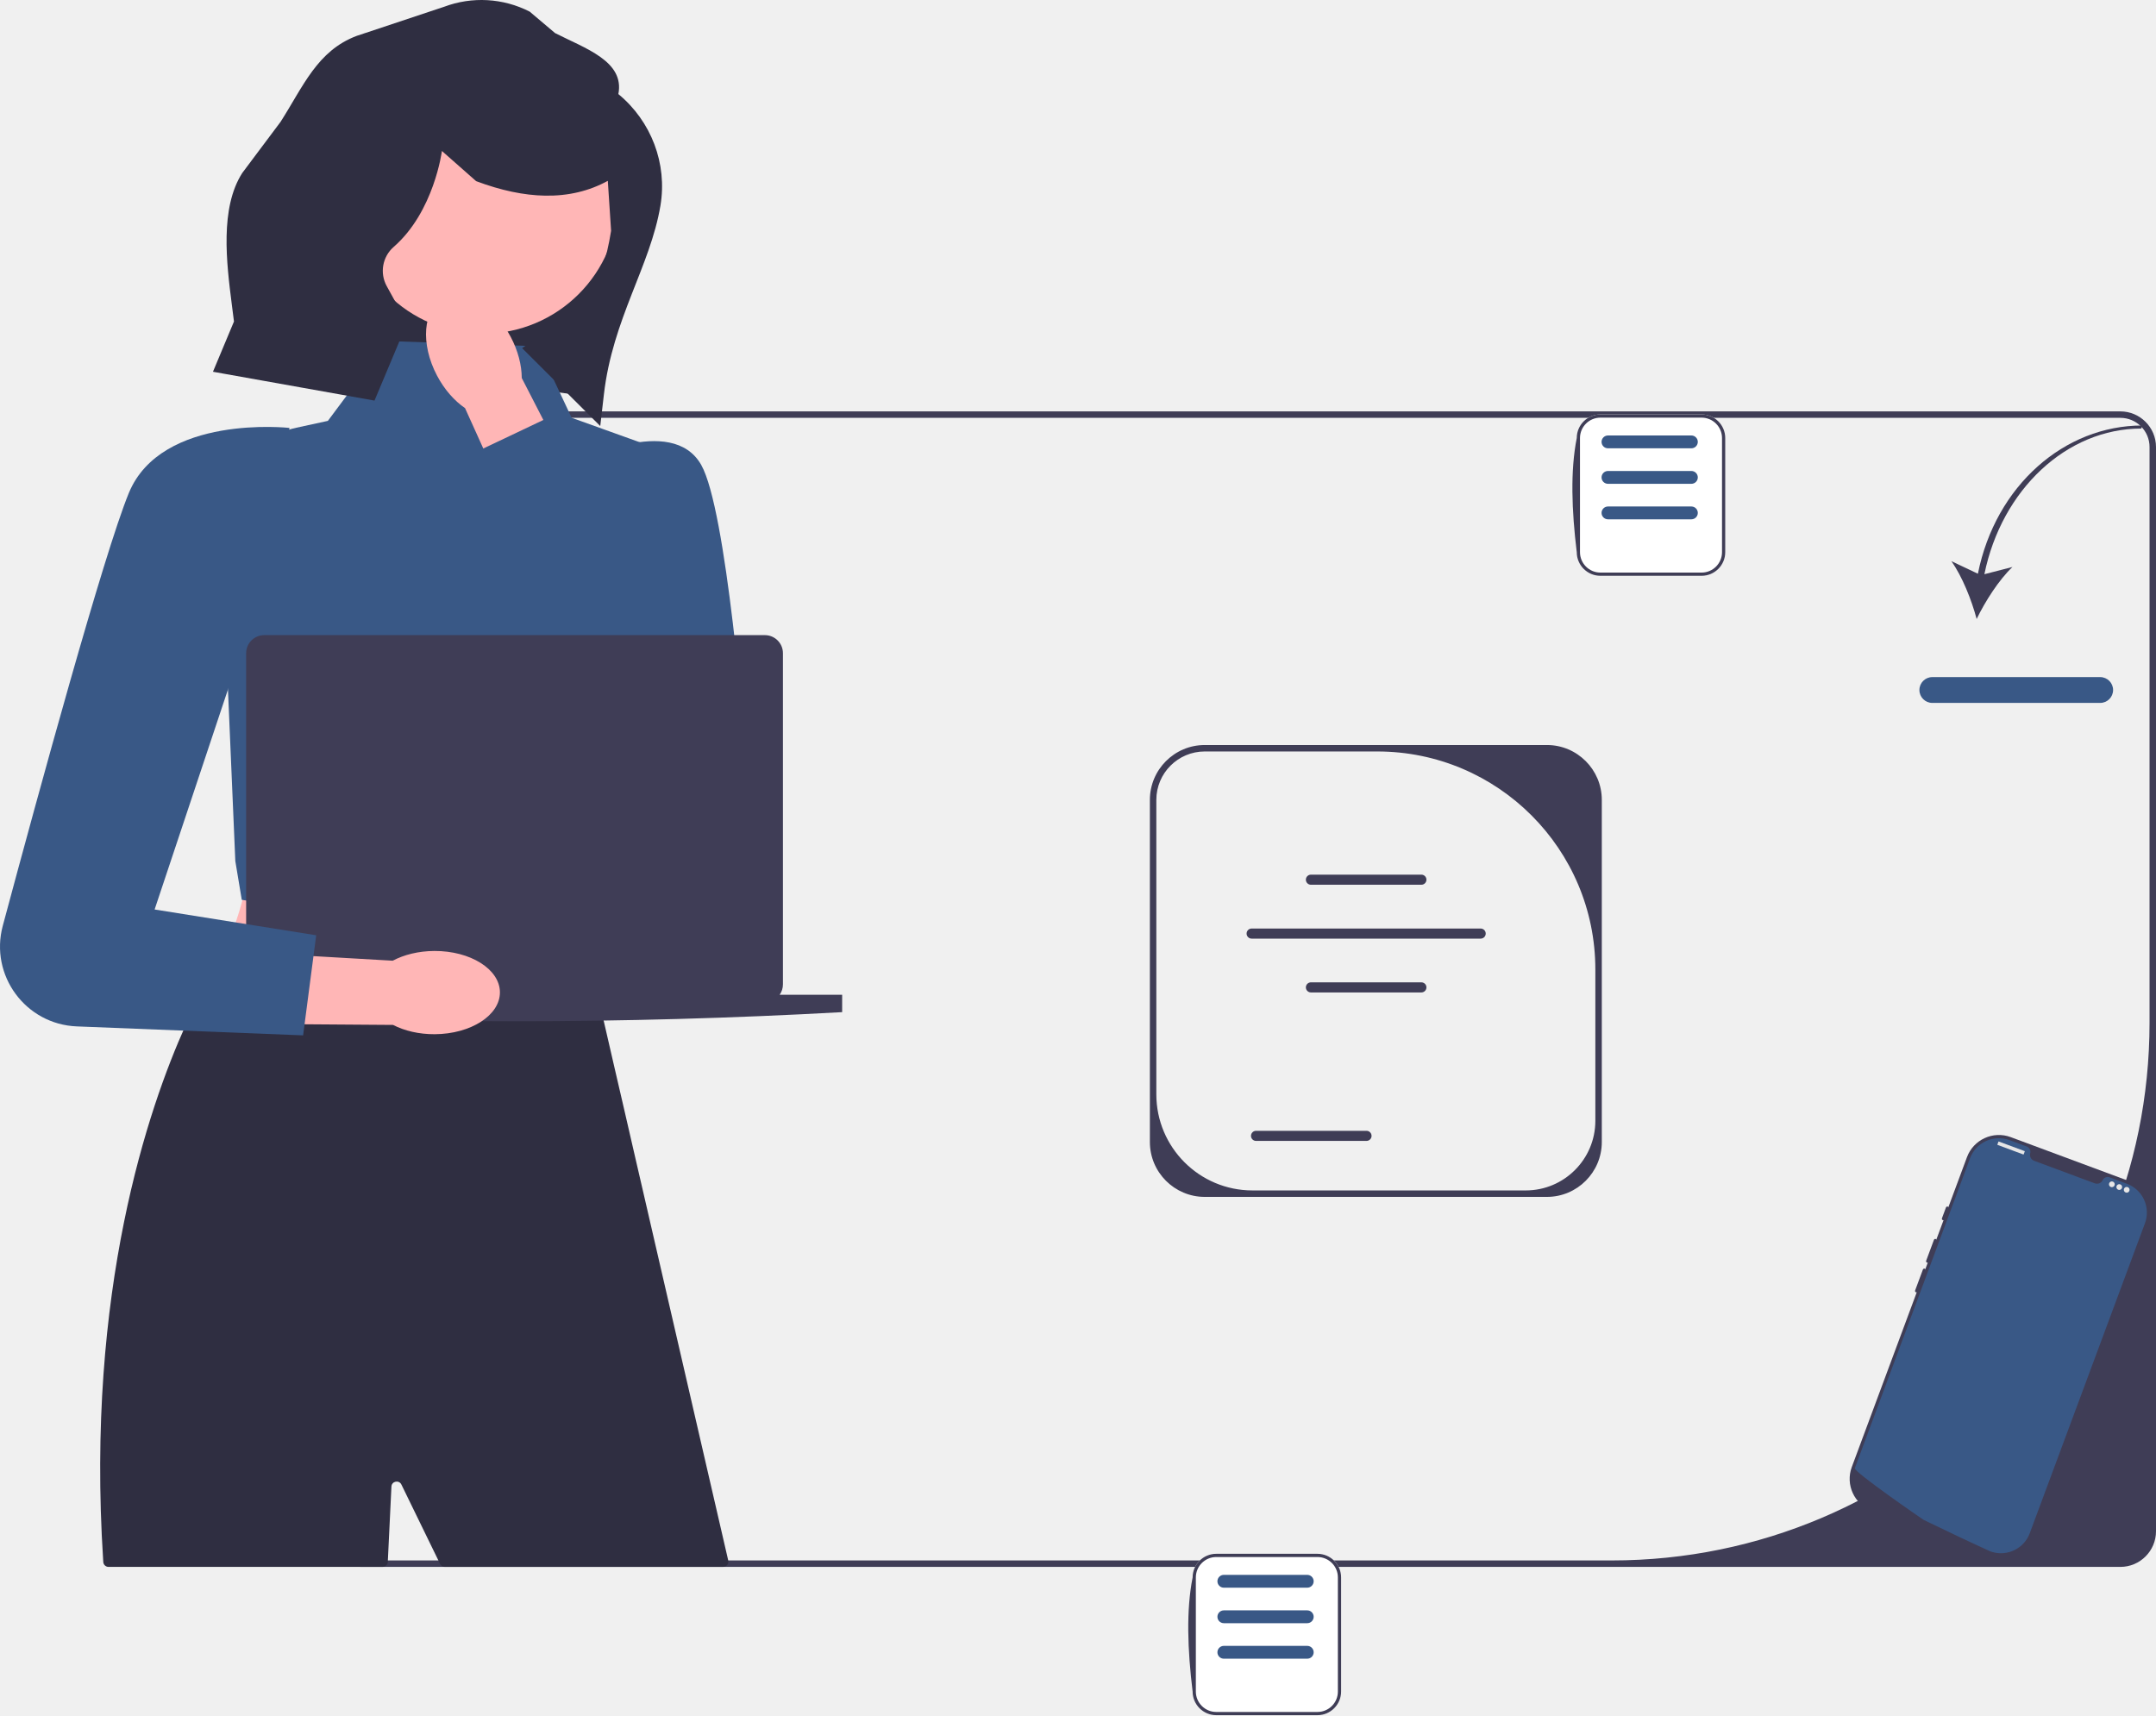
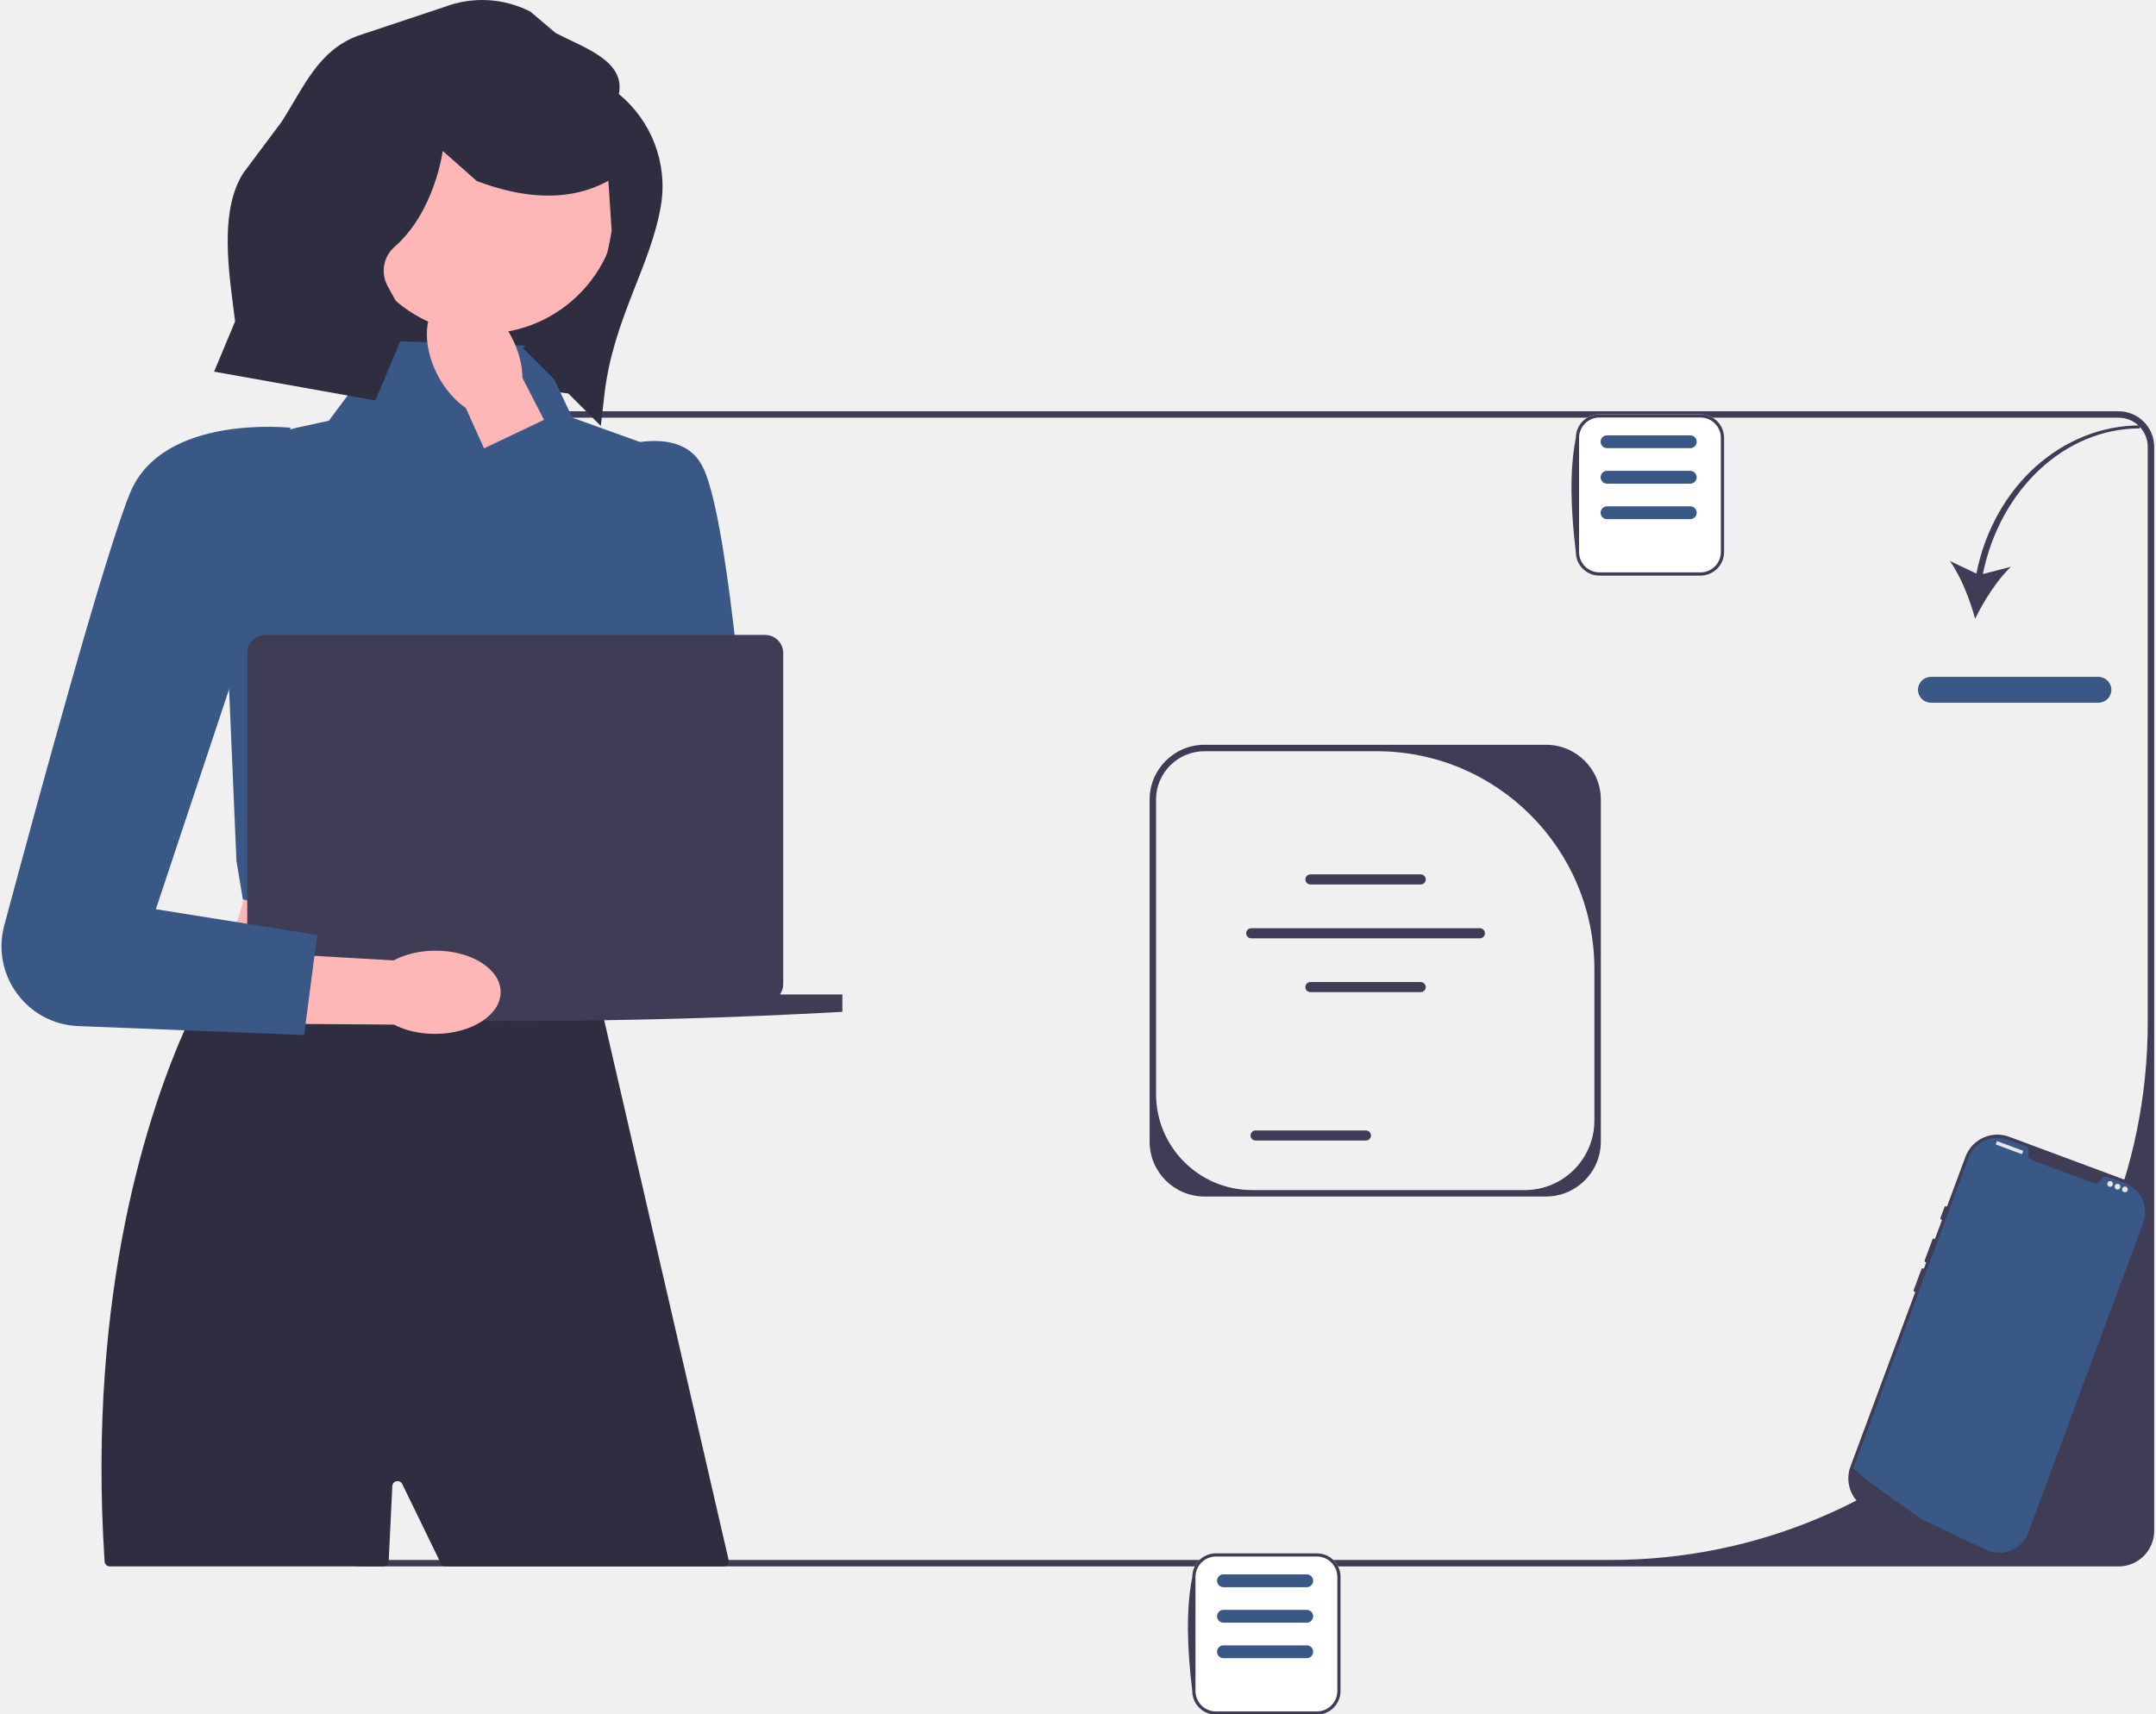
- <svg xmlns="http://www.w3.org/2000/svg" width="667.898" height="531.394" viewBox="0 0 667.898 531.394">
-   <polygon points="177.275 122.143 97.822 111.55 113.9 30.123 199.252 46.976 177.275 122.143" fill="#2f2e41" />
-   <path d="M100.898,474.414V138.494c0-6.087,4.952-11.04,11.04-11.04H656.858c6.087,0,11.04,4.953,11.04,11.04V474.414c0,6.087-4.953,11.04-11.04,11.04H111.938c-6.088,0-11.04-4.953-11.04-11.04ZM665.898,138.494c0-4.993-4.047-9.04-9.04-9.04H111.938c-4.993,0-9.04,4.047-9.04,9.04V474.414c0,4.993,4.047,9.04,9.04,9.04H499.264c92.029,0,166.634-74.605,166.634-166.634V138.494Z" fill="#3f3d56" />
-   <g>
-     <path d="M612.727,177.751l-8.23-3.899c3.376,4.711,6.284,12.068,7.841,17.922,2.637-5.453,6.887-12.126,11.094-16.112l-8.698,2.238c5.36-26.268,25.519-45.126,48.604-45.126l.327-.949c-24.113,0-45.466,18.596-50.938,45.925Z" fill="#3f3d56" />
-     <path d="M650.606,217.775h-52c-2.206,0-4-1.794-4-4s1.794-4,4-4h52c2.206,0,4,1.794,4,4s-1.794,4-4,4Z" fill="#395886" />
+ <svg xmlns="http://www.w3.org/2000/svg" width="668" height="531" viewBox="0 0 500 398">
+   <style>.B{fill:rgb(24.706%,23.922%,33.725%)}.C{fill:rgb(22.353%,34.51%,52.549%)}.D{fill:rgb(100%,71.373%,71.373%)}.E{fill:rgb(18.431%,18.039%,25.49%)}.F{fill:rgb(100%,100%,100%)}</style>
+   <path d="M132.691 91.551l-59.473-7.941 12.035-61.031 63.887 12.633zm0 0" class="E" />
+   <g class="B">
+     <path d="M75.523 355.586V103.805a8.28 8.28 0 0 1 8.262-8.273H491.66c4.555 0 8.266 3.711 8.266 8.273v251.781c0 4.563-3.711 8.277-8.266 8.277H83.785c-4.555 0-8.262-3.715-8.262-8.277zm422.902-251.781a6.77 6.77 0 0 0-6.766-6.773H83.785a6.77 6.77 0 0 0-6.766 6.773v251.781c0 3.742 3.031 6.777 6.766 6.777h289.914c68.887 0 124.727-55.918 124.727-124.898zm0 0" />
+     <path d="M458.629 133.23l-6.16-2.922c2.527 3.531 4.703 9.043 5.867 13.434 1.977-4.09 5.156-9.09 8.305-12.078l-6.512 1.676c4.012-19.687 19.102-33.82 36.383-33.82l.242-.711c-18.047 0-34.031 13.938-38.125 34.422zm0 0" />
  </g>
-   <g>
-     <path d="M496.216,247.818v106c0,9.374-7.626,17-17,17h-106c-9.374,0-17-7.626-17-17v-106c0-9.374,7.626-17,17-17h106c9.374,0,17,7.626,17,17Zm-23.576,121c11.916,0,21.576-9.66,21.576-21.576v-46.865c0-37.312-30.247-67.559-67.559-67.559h-53.441c-8.284,0-15,6.716-15,15v91.211c0,16.452,13.337,29.789,29.789,29.789h84.635Z" fill="#3f3d56" />
-     <g>
-       <path d="M440.326,274.11h-34.221c-.863,0-1.565-.702-1.565-1.565,0-.863,.702-1.564,1.565-1.564h34.221c.863,0,1.564,.702,1.564,1.564s-.702,1.565-1.564,1.565Z" fill="#3f3d56" />
-       <path d="M440.326,307.474h-34.221c-.863,0-1.565-.702-1.565-1.565,0-.863,.702-1.564,1.565-1.564h34.221c.863,0,1.564,.702,1.564,1.564s-.702,1.565-1.564,1.565Z" fill="#3f3d56" />
-       <path d="M423.326,353.474h-34.221c-.863,0-1.565-.702-1.565-1.565,0-.863,.702-1.564,1.565-1.564h34.221c.863,0,1.564,.702,1.564,1.564s-.702,1.565-1.564,1.565Z" fill="#3f3d56" />
-       <path d="M458.69,290.803h-70.947c-.863,0-1.565-.702-1.565-1.565s.702-1.564,1.565-1.564h70.947c.863,0,1.564,.702,1.564,1.564,0,.863-.702,1.565-1.564,1.565Z" fill="#3f3d56" />
-     </g>
+   <path d="M486.98 163.227h-38.922c-1.652 0-2.992-1.344-2.992-2.996a3 3 0 0 1 2.992-3h38.922c1.652 0 2.996 1.348 2.996 3a3 3 0 0 1-2.996 2.996zm0 0" class="C" />
+   <g class="B">
+     <path d="M371.418 185.746v79.449a12.75 12.75 0 0 1-12.723 12.742h-79.344a12.75 12.75 0 0 1-12.723-12.742v-79.449a12.75 12.75 0 0 1 12.723-12.742h79.344a12.75 12.75 0 0 1 12.723 12.742zm-17.645 90.695c8.918 0 16.148-7.242 16.148-16.172V225.14c0-27.965-22.641-50.637-50.566-50.637h-40.004a11.24 11.24 0 0 0-11.227 11.242v68.367c0 12.328 9.984 22.328 22.297 22.328zm-24.187-70.988h-25.613c-.648 0-1.172-.527-1.172-1.172a1.17 1.17 0 0 1 1.172-1.172h25.613c.645 0 1.172.523 1.172 1.172s-.527 1.172-1.172 1.172zm0 25.008h-25.613c-.648 0-1.172-.527-1.172-1.172s.523-1.176 1.172-1.176h25.613c.645 0 1.172.527 1.172 1.176s-.527 1.172-1.172 1.172zm-12.727 34.477h-25.613c-.645 0-1.172-.523-1.172-1.172s.527-1.172 1.172-1.172h25.613c.648 0 1.172.527 1.172 1.172a1.17 1.17 0 0 1-1.172 1.172zm0 0" />
+     <path d="M343.332 217.965h-53.105c-.645 0-1.172-.527-1.172-1.172s.527-1.172 1.172-1.172h53.105a1.17 1.17 0 0 1 1.168 1.172c0 .645-.523 1.172-1.168 1.172zm0 0" />
  </g>
-   <path d="M183.62,302.62H66.345c9.83-21.934,15.873-42.824,6.426-59.441l110.849-6.426c-5.539,22.431-6.216,44.445,0,65.867Z" fill="#ffb6b6" />
-   <path d="M224.01,485.454h-86.216c-.624,0-1.192-.356-1.464-.917l-.525-1.083-11.457-23.518c-.738-1.514-3.008-1.048-3.089,.634l-1.104,22.883-.023,.454c-.043,.866-.758,1.546-1.626,1.546H33.62c-.858,0-1.569-.667-1.625-1.523-.01-.159-.021-.319-.03-.477-5.42-83.65,14.07-140.35,25.5-165.72l.01-.01c4.49-9.98,7.75-15.11,7.75-15.11l1.13-.01h.01l22.83-.4h.01l20.22-.34,15.28-.25,6.13-.11h.01l3.84-.06,19.09-.33,17.05-.29,12.24-.2h.34l1.82,7.85v.01l.07,.35v.01l.31,1.29,.01,.04,.62,2.71v.02l.04,.15v.01l.15,.65,.01,.03,1.44,6.23,2.33,10.13,3.07,13.25,3.87,16.82,1.96,8.47,2.69,11.67,23.8,103.14h0c.24,1.022-.535,2-1.584,2Z" fill="#2f2e41" />
-   <path d="M166.689,107.284l-46.671-1.628-18.448,24.739-9.707,2.108c-14.551,3.16-24.533,16.58-23.374,31.425l4.41,102.848,2,12,110,18,24.734-155.648-32.546-11.692-10.398-22.151Z" fill="#395886" />
-   <circle cx="149.657" cy="61.49" r="41.893" fill="#ffb6b6" />
-   <g>
-     <path d="M616.185,481.565l-36.319-13.497c-5.447-2.024-8.232-8.103-6.208-13.551l35.681-96.01c2.024-5.447,8.103-8.232,13.551-6.208l36.319,13.497c5.447,2.024,8.232,8.103,6.208,13.551-13.652,38.806-28.545,82.409-35.681,96.01-2.024,5.447-8.103,8.232-13.55,6.208Z" fill="#3f3d56" />
-     <path d="M656.469,404.972c-.231-.086-.488,.032-.573,.263l-4.97,13.374c-.086,.231,.032,.488,.263,.573s.488-.032,.573-.263l4.97-13.374c.086-.231-.032-.488-.263-.573Z" fill="#3f3d56" />
-     <path d="M664.475,378.998l-35.68,96.008c-1.762,4.741-6.894,7.248-11.672,5.815l-.002-.001c-.071-.021-.141-.043-.213-.067-.126-.04-.25-.083-.375-.13,0,0-.447-.204-1.264-.579-.825-.378-2.025-.931-3.519-1.627-.449-.207-.921-.428-1.419-.661-.993-.464-2.083-.974-3.25-1.526-.466-.218-.947-.447-1.438-.68-2.512-1.188-5.322-2.53-8.277-3.966-.5-.241-1.004-.485-1.511-.733-.132-.066-21.671-14.867-21.255-15.988l35.68-96.008c1.835-4.938,7.324-7.452,12.262-5.617l5.337,1.983c.853,.317,1.291,1.236,1.048,2.114-.015,.059-.029,.117-.04,.178-.163,.912,.399,1.799,1.269,2.122l18.759,6.972c.869,.323,1.874,.019,2.347-.778,.031-.053,.059-.107,.086-.161,.389-.823,1.322-1.233,2.174-.916l5.337,1.983c4.938,1.835,7.452,7.324,5.617,12.262Z" fill="#395886" />
-     <path d="M603.404,373.836c-.231-.086-.488,.032-.573,.263l-1.243,3.343c-.086,.231,.032,.488,.263,.573s.488-.032,.573-.263l1.243-3.343c.086-.231-.032-.488-.263-.573Z" fill="#3f3d56" />
-     <path d="M599.677,383.866c-.231-.086-.488,.032-.573,.263l-2.407,6.478c-.086,.231,.032,.488,.263,.573s.488-.032,.573-.263l2.407-6.478c.086-.231-.032-.488-.263-.573Z" fill="#3f3d56" />
-     <path d="M596.26,393.061c-.231-.086-.488,.032-.573,.263l-2.407,6.478c-.086,.231,.032,.488,.263,.573s.488-.032,.573-.263l2.407-6.478c.086-.231-.032-.488-.263-.573Z" fill="#3f3d56" />
-     <rect x="618.651" y="355.112" width="8.694" height="1.115" rx=".086" ry=".086" transform="translate(162.9224 -194.7465) rotate(20.38675)" fill="#e6e6e6" />
-     <circle cx="654.22" cy="366.916" r=".892" fill="#e6e6e6" />
-     <circle cx="656.519" cy="367.77" r=".892" fill="#e6e6e6" />
-     <circle cx="658.817" cy="368.624" r=".892" fill="#e6e6e6" />
+   <path d="M137.441 226.824H49.66c7.355-16.441 11.879-32.102 4.809-44.555l82.973-4.816c-4.148 16.813-4.656 33.313 0 49.371zm0 0" class="D" />
+   <path d="M167.672 363.863h-64.531a1.22 1.22 0 0 1-1.098-.687l-.395-.812-8.574-17.629c-.551-1.133-2.25-.785-2.312.477l-.824 17.152-.02.34a1.22 1.22 0 0 1-1.215 1.16H25.164a1.22 1.22 0 0 1-1.215-1.145l-.023-.355c-4.059-62.699 10.531-105.195 19.086-124.211l.008-.008c3.359-7.48 5.801-11.328 5.801-11.328l.848-.004h.008l17.086-.301h.008l15.137-.254 11.434-.187 4.59-.086h.008l2.875-.043 14.289-.246 12.762-.219 9.16-.148h.254l1.363 5.883v.008l.055.262v.008l.23.965.008.031.465 2.031v.016l.027.113v.008l.113.484.008.023 1.078 4.672 1.742 7.59 2.301 9.934 2.895 12.605 1.469 6.348 2.012 8.75 17.816 77.305a1.22 1.22 0 0 1-1.187 1.5zm0 0" class="E" />
+   <path d="M124.766 80.414l-34.934-1.223-13.809 18.543-7.266 1.578c-10.891 2.371-18.363 12.43-17.492 23.555l3.301 77.09 1.496 8.992 82.336 13.492 18.512-116.664-24.359-8.762zm0 0" class="C" />
+   <path d="M143.375 46.09c0 17.34-14.039 31.398-31.355 31.398S80.66 63.43 80.66 46.09s14.039-31.402 31.359-31.402 31.355 14.059 31.355 31.402zm0 0" class="D" />
+   <g class="B">
+     <path d="M461.215 360.945l-27.184-10.113c-4.078-1.52-6.16-6.074-4.645-10.156l26.707-71.965c1.512-4.082 6.063-6.168 10.141-4.652l27.184 10.117c4.078 1.516 6.164 6.074 4.648 10.156-10.219 29.086-21.367 61.77-26.707 71.961-1.516 4.086-6.066 6.172-10.145 4.652zm0 0" />
+     <path d="M491.367 303.539c-.172-.066-.363.023-.426.195l-3.723 10.023c-.062.176.023.367.199.43s.363-.023.426-.195l3.723-10.023c.063-.172-.023-.367-.199-.43zm0 0" />
  </g>
-   <g>
-     <path d="M527.137,178.394h-31.362c-4.036,0-7.319-3.283-7.319-7.319v-35.362c0-4.036,3.283-7.319,7.319-7.319h31.362c4.036,0,7.319,3.283,7.319,7.319v35.362c0,4.036-3.283,7.319-7.319,7.319Z" fill="#fff" />
-     <path d="M527.137,178.394h-31.362c-4.036,0-7.319-3.283-7.319-7.319-1.577-13.021-2.011-25.149,0-35.362,0-4.036,3.283-7.319,7.319-7.319h31.362c4.036,0,7.319,3.283,7.319,7.319v35.362c0,4.036-3.283,7.319-7.319,7.319Zm-31.362-49c-3.484,0-6.319,2.834-6.319,6.319v35.362c0,3.484,2.834,6.319,6.319,6.319h31.362c3.484,0,6.319-2.834,6.319-6.319v-35.362c0-3.484-2.834-6.319-6.319-6.319h-31.362Z" fill="#3f3d56" />
-     <path d="M523.968,149.894h-25.841c-1.096,0-1.988-.892-1.988-1.988s.892-1.988,1.988-1.988h25.841c1.096,0,1.988,.892,1.988,1.988s-.892,1.988-1.988,1.988Z" fill="#395886" />
-     <path d="M523.968,160.894h-25.841c-1.096,0-1.988-.892-1.988-1.988s.892-1.988,1.988-1.988h25.841c1.096,0,1.988,.892,1.988,1.988s-.892,1.988-1.988,1.988Z" fill="#395886" />
-     <path d="M523.968,138.894h-25.841c-1.096,0-1.988-.892-1.988-1.988s.892-1.988,1.988-1.988h25.841c1.096,0,1.988,.892,1.988,1.988s-.892,1.988-1.988,1.988Z" fill="#395886" />
-   </g>
-   <g>
-     <path d="M135.412,116.425c2.296,4.327,5.378,7.778,8.646,10.01l19.264,42.606,20.006-9.76-21.695-42.169c-.015-3.958-1.143-8.445-3.438-12.772-5.244-9.886-14.595-15.195-20.886-11.858-6.291,3.337-7.14,14.057-1.896,23.943l0,0Z" fill="#ffb6b6" />
-     <path d="M178.79,143.28s29.341-15.376,38.445,.769c7.767,13.775,13.38,82.701,14.86,102.64,.26,3.5-.653,6.976-2.596,9.898v0c-5.754,8.655-18.158,9.48-25.008,1.663l-59.456-117.067,28.202-13.403,6.897,16.705-1.345-1.205Z" fill="#395886" />
-   </g>
-   <path d="M241.52,308.202c.644-.913,1.024-2.026,1.024-3.228v-102.594c0-3.096-2.51-5.606-5.606-5.606H81.858c-3.096,0-5.606,2.51-5.606,5.606v102.594c0,1.202,.38,2.315,1.024,3.228h-19.369v5.378c67.34,3.766,135,3.766,202.981,0v-5.378h-19.369Z" fill="#3f3d56" />
-   <g>
-     <path d="M408.137,531.394h-31.362c-4.036,0-7.319-3.283-7.319-7.319v-35.362c0-4.036,3.283-7.319,7.319-7.319h31.362c4.036,0,7.319,3.283,7.319,7.319v35.362c0,4.036-3.283,7.319-7.319,7.319Z" fill="#fff" />
-     <path d="M408.137,531.394h-31.362c-4.036,0-7.319-3.283-7.319-7.319-1.577-13.021-2.011-25.149,0-35.362,0-4.036,3.283-7.319,7.319-7.319h31.362c4.036,0,7.319,3.283,7.319,7.319v35.362c0,4.036-3.283,7.319-7.319,7.319Zm-31.362-49c-3.484,0-6.319,2.834-6.319,6.319v35.362c0,3.484,2.834,6.319,6.319,6.319h31.362c3.484,0,6.319-2.834,6.319-6.319v-35.362c0-3.484-2.834-6.319-6.319-6.319h-31.362Z" fill="#3f3d56" />
-     <path d="M404.968,502.894h-25.841c-1.096,0-1.988-.892-1.988-1.988s.892-1.988,1.988-1.988h25.841c1.096,0,1.988,.892,1.988,1.988s-.892,1.988-1.988,1.988Z" fill="#395886" />
-     <path d="M404.968,513.894h-25.841c-1.096,0-1.988-.892-1.988-1.988s.892-1.988,1.988-1.988h25.841c1.096,0,1.988,.892,1.988,1.988s-.892,1.988-1.988,1.988Z" fill="#395886" />
-     <path d="M404.968,491.894h-25.841c-1.096,0-1.988-.892-1.988-1.988s.892-1.988,1.988-1.988h25.841c1.096,0,1.988,.892,1.988,1.988s-.892,1.988-1.988,1.988Z" fill="#395886" />
-   </g>
-   <g>
-     <path d="M134.539,294.628c-4.899,.026-9.385,1.156-12.879,3.016l-46.681-2.701-.635,22.25,47.422,.344c3.513,1.823,8.011,2.905,12.91,2.879,11.191-.059,20.232-5.88,20.194-13.002-.038-7.121-9.14-12.846-20.331-12.787h-0Z" fill="#ffb6b6" />
-     <path d="M89.689,132.578s-39.682-4.422-49.791,20.196c-7.722,18.806-27.783,92.1-39.04,134.063-4.116,15.342,7.073,30.532,22.945,31.161l70.095,2.776,4.054-31.009-50.054-7.991,28-84,13.791-65.196Z" fill="#395886" />
-   </g>
-   <path d="M191.56,29.148c2.014-10.202-10.349-14.164-19.608-18.898l-7.861-6.649c-8.241-4.213-17.878-4.755-26.539-1.492l-27.032,8.998c-12.27,4.622-16.551,15.625-23.622,26.667l-11.852,15.822c-6.96,10.87-4.879,27.84-3.247,40.643l.684,5.365-6.512,15.572,50.045,8.934,10.087-24.031-6.295-11.422c-2.233-4.053-1.34-9.114,2.147-12.156l0-0c12.541-10.944,14.943-29.728,14.943-29.728l10.602,9.349c7.705,2.891,14.817,4.381,21.347,4.494,7.182,.124,13.659-1.417,19.445-4.594l1.018,15.491c-2.991,18.313-7.454,22.339-27.564,36.349l24.203,24.134,1.134-9.828c2.698-23.378,14.356-39.649,17.512-58.459,2.182-13.006-2.856-26.18-13.036-34.563h-0Z" fill="#2f2e41" />
+   <path d="M497.363 284.07l-26.707 71.961a7.14 7.14 0 0 1-8.738 4.359l-.16-.051-.281-.098-.945-.434-2.633-1.219-1.062-.496-2.434-1.145-1.078-.512-6.195-2.969-1.129-.551c-.102-.051-16.223-11.145-15.91-11.984l26.707-71.961c1.371-3.699 5.48-5.586 9.176-4.211l3.996 1.488c.637.238.965.926.785 1.586-.012.043-.023.086-.031.133-.121.684.301 1.348.949 1.59l14.043 5.227c.648.242 1.402.012 1.758-.586.023-.039.043-.078.063-.121.293-.617.988-.922 1.629-.684l3.992 1.484c3.695 1.375 5.578 5.488 4.207 9.191zm0 0" class="C" />
+   <path d="M451.648 280.199c-.172-.062-.363.027-.426.199l-.934 2.504c-.062.176.027.367.199.43s.363-.023.43-.195l.93-2.508c.063-.172-.023-.363-.199-.43zm-2.789 7.52c-.172-.062-.363.023-.43.195l-1.801 4.855c-.062.176.023.367.195.43s.367-.023.43-.195l1.801-4.855c.066-.172-.023-.367-.195-.43zm-2.558 6.89a.33.33 0 0 0-.426.199l-1.805 4.855c-.062.172.023.363.199.43s.363-.027.426-.199l1.805-4.855c.063-.172-.023-.363-.199-.43zm0 0" class="B" />
+   <path d="M463.473 265.082l5.977 2.223c.035.012.051.051.039.086l-.246.66c-.012.035-.047.051-.082.039l-5.98-2.227c-.031-.012-.051-.051-.035-.082l.246-.664c.012-.031.047-.051.082-.035zm26.879 9.934c0 .367-.297.668-.664.668a.67.67 0 0 1-.668-.668c0-.371.297-.668.668-.668a.66.66 0 0 1 .664.668zm1.722.64a.67.67 0 0 1-.668.668.67.67 0 1 1 0-1.34.67.67 0 0 1 .668.672zm1.719.637a.67.67 0 0 1-.668.672c-.367 0-.664-.301-.664-.672s.297-.668.664-.668a.67.67 0 0 1 .668.668zm0 0" fill="rgb(90.196%,90.196%,90.196%)" />
+   <path d="M394.563 133.711H371.09c-3.02 0-5.48-2.461-5.48-5.484v-26.508c0-3.023 2.461-5.484 5.48-5.484h23.473a5.49 5.49 0 0 1 5.48 5.484v26.508a5.49 5.49 0 0 1-5.48 5.484zm0 0" class="F" />
+   <path d="M394.563 133.711H371.09c-3.02 0-5.48-2.461-5.48-5.484-1.18-9.762-1.504-18.852 0-26.508 0-3.023 2.461-5.484 5.48-5.484h23.473a5.49 5.49 0 0 1 5.48 5.484v26.508a5.49 5.49 0 0 1-5.48 5.484zM371.09 96.984a4.74 4.74 0 0 0-4.73 4.734v26.508a4.74 4.74 0 0 0 4.73 4.734h23.473a4.74 4.74 0 0 0 4.73-4.734v-26.508a4.74 4.74 0 0 0-4.73-4.734zm0 0" class="B" />
+   <path d="M392.191 112.352h-19.34c-.82 0-1.488-.672-1.488-1.492a1.49 1.49 0 0 1 1.488-1.488h19.34a1.49 1.49 0 0 1 1.488 1.488c0 .82-.668 1.492-1.488 1.492zm0 8.242h-19.34a1.49 1.49 0 1 1 0-2.98h19.34a1.49 1.49 0 1 1 0 2.98zm0-16.489h-19.34a1.49 1.49 0 1 1 0-2.98h19.34a1.49 1.49 0 1 1 0 2.98zm0 0" class="C" />
+   <path d="M101.355 87.266c1.719 3.242 4.027 5.828 6.473 7.5l14.418 31.934 14.977-7.312-16.238-31.609c-.012-2.965-.855-6.328-2.574-9.57-3.926-7.41-10.926-11.391-15.633-8.891s-5.348 10.539-1.422 17.949zm0 0" class="D" />
+   <path d="M133.824 107.391s21.961-11.523 28.777.578c5.813 10.324 10.016 61.988 11.121 76.93a11.83 11.83 0 0 1-1.941 7.422c-4.309 6.484-13.594 7.105-18.719 1.246l-44.504-87.746 21.109-10.047 5.164 12.523zm0 0" class="C" />
+   <path d="M180.777 231.008a4.18 4.18 0 0 0 .766-2.422v-76.895a4.2 4.2 0 0 0-4.195-4.203H61.27a4.2 4.2 0 0 0-4.195 4.203v76.895a4.21 4.21 0 0 0 .766 2.422H43.344v4.031c50.406 2.82 101.047 2.82 151.934 0v-4.031zm0 0" class="B" />
+   <path d="M305.492 398.297h-23.477a5.49 5.49 0 0 1-5.477-5.488v-26.504a5.49 5.49 0 0 1 5.477-5.484h23.477a5.49 5.49 0 0 1 5.477 5.484v26.504a5.49 5.49 0 0 1-5.477 5.488zm0 0" class="F" />
+   <path d="M305.492 398.297h-23.477a5.49 5.49 0 0 1-5.477-5.488c-1.18-9.758-1.504-18.848 0-26.504a5.49 5.49 0 0 1 5.477-5.484h23.477a5.49 5.49 0 0 1 5.477 5.484v26.504a5.49 5.49 0 0 1-5.477 5.488zm-23.477-36.73a4.74 4.74 0 0 0-4.727 4.738v26.504a4.74 4.74 0 0 0 4.727 4.738h23.477a4.74 4.74 0 0 0 4.73-4.738v-26.504a4.74 4.74 0 0 0-4.73-4.738zm0 0" class="B" />
+   <path d="M303.121 376.934h-19.344a1.49 1.49 0 1 1 0-2.98h19.344a1.49 1.49 0 1 1 0 2.98zm0 8.246h-19.344a1.49 1.49 0 1 1 0-2.98h19.344a1.49 1.49 0 1 1 0 2.98zm0-16.492h-19.344a1.49 1.49 0 0 1-1.488-1.488c0-.82.668-1.492 1.488-1.492h19.344c.82 0 1.488.672 1.488 1.492a1.49 1.49 0 0 1-1.488 1.488zm0 0" class="C" />
+   <path d="M100.703 220.832c-3.668.02-7.023.867-9.641 2.262l-34.941-2.023-.477 16.676 35.496.258c2.629 1.367 5.996 2.176 9.664 2.156 8.375-.043 15.145-4.406 15.117-9.742s-6.844-9.629-15.219-9.586zm0 0" class="D" />
+   <path d="M67.133 99.371s-29.703-3.312-37.27 15.137C24.086 128.605 9.066 183.539.641 214.992c-3.078 11.5 5.297 22.887 17.176 23.355l52.465 2.082 3.035-23.242-37.465-5.988 20.957-62.961zm0 0" class="C" />
+   <path d="M143.383 21.848c1.508-7.648-7.746-10.617-14.676-14.164l-5.883-4.984c-6.172-3.156-13.383-3.562-19.867-1.117L82.723 8.324c-9.184 3.465-12.387 11.711-17.68 19.988l-8.871 11.859c-5.211 8.148-3.652 20.867-2.43 30.465l.512 4.02-4.875 11.672 37.461 6.699 7.547-18.016-4.711-8.559a7.38 7.38 0 0 1 1.609-9.113c9.387-8.203 11.184-22.281 11.184-22.281l7.934 7.008c5.77 2.168 11.094 3.285 15.98 3.367 5.375.094 10.223-1.062 14.555-3.441l.762 11.609c-2.238 13.727-5.578 16.746-20.633 27.246l18.117 18.09.848-7.367c2.023-17.523 10.746-29.719 13.109-43.816 1.633-9.75-2.137-19.621-9.758-25.906zm0 0" class="E" />
</svg>
